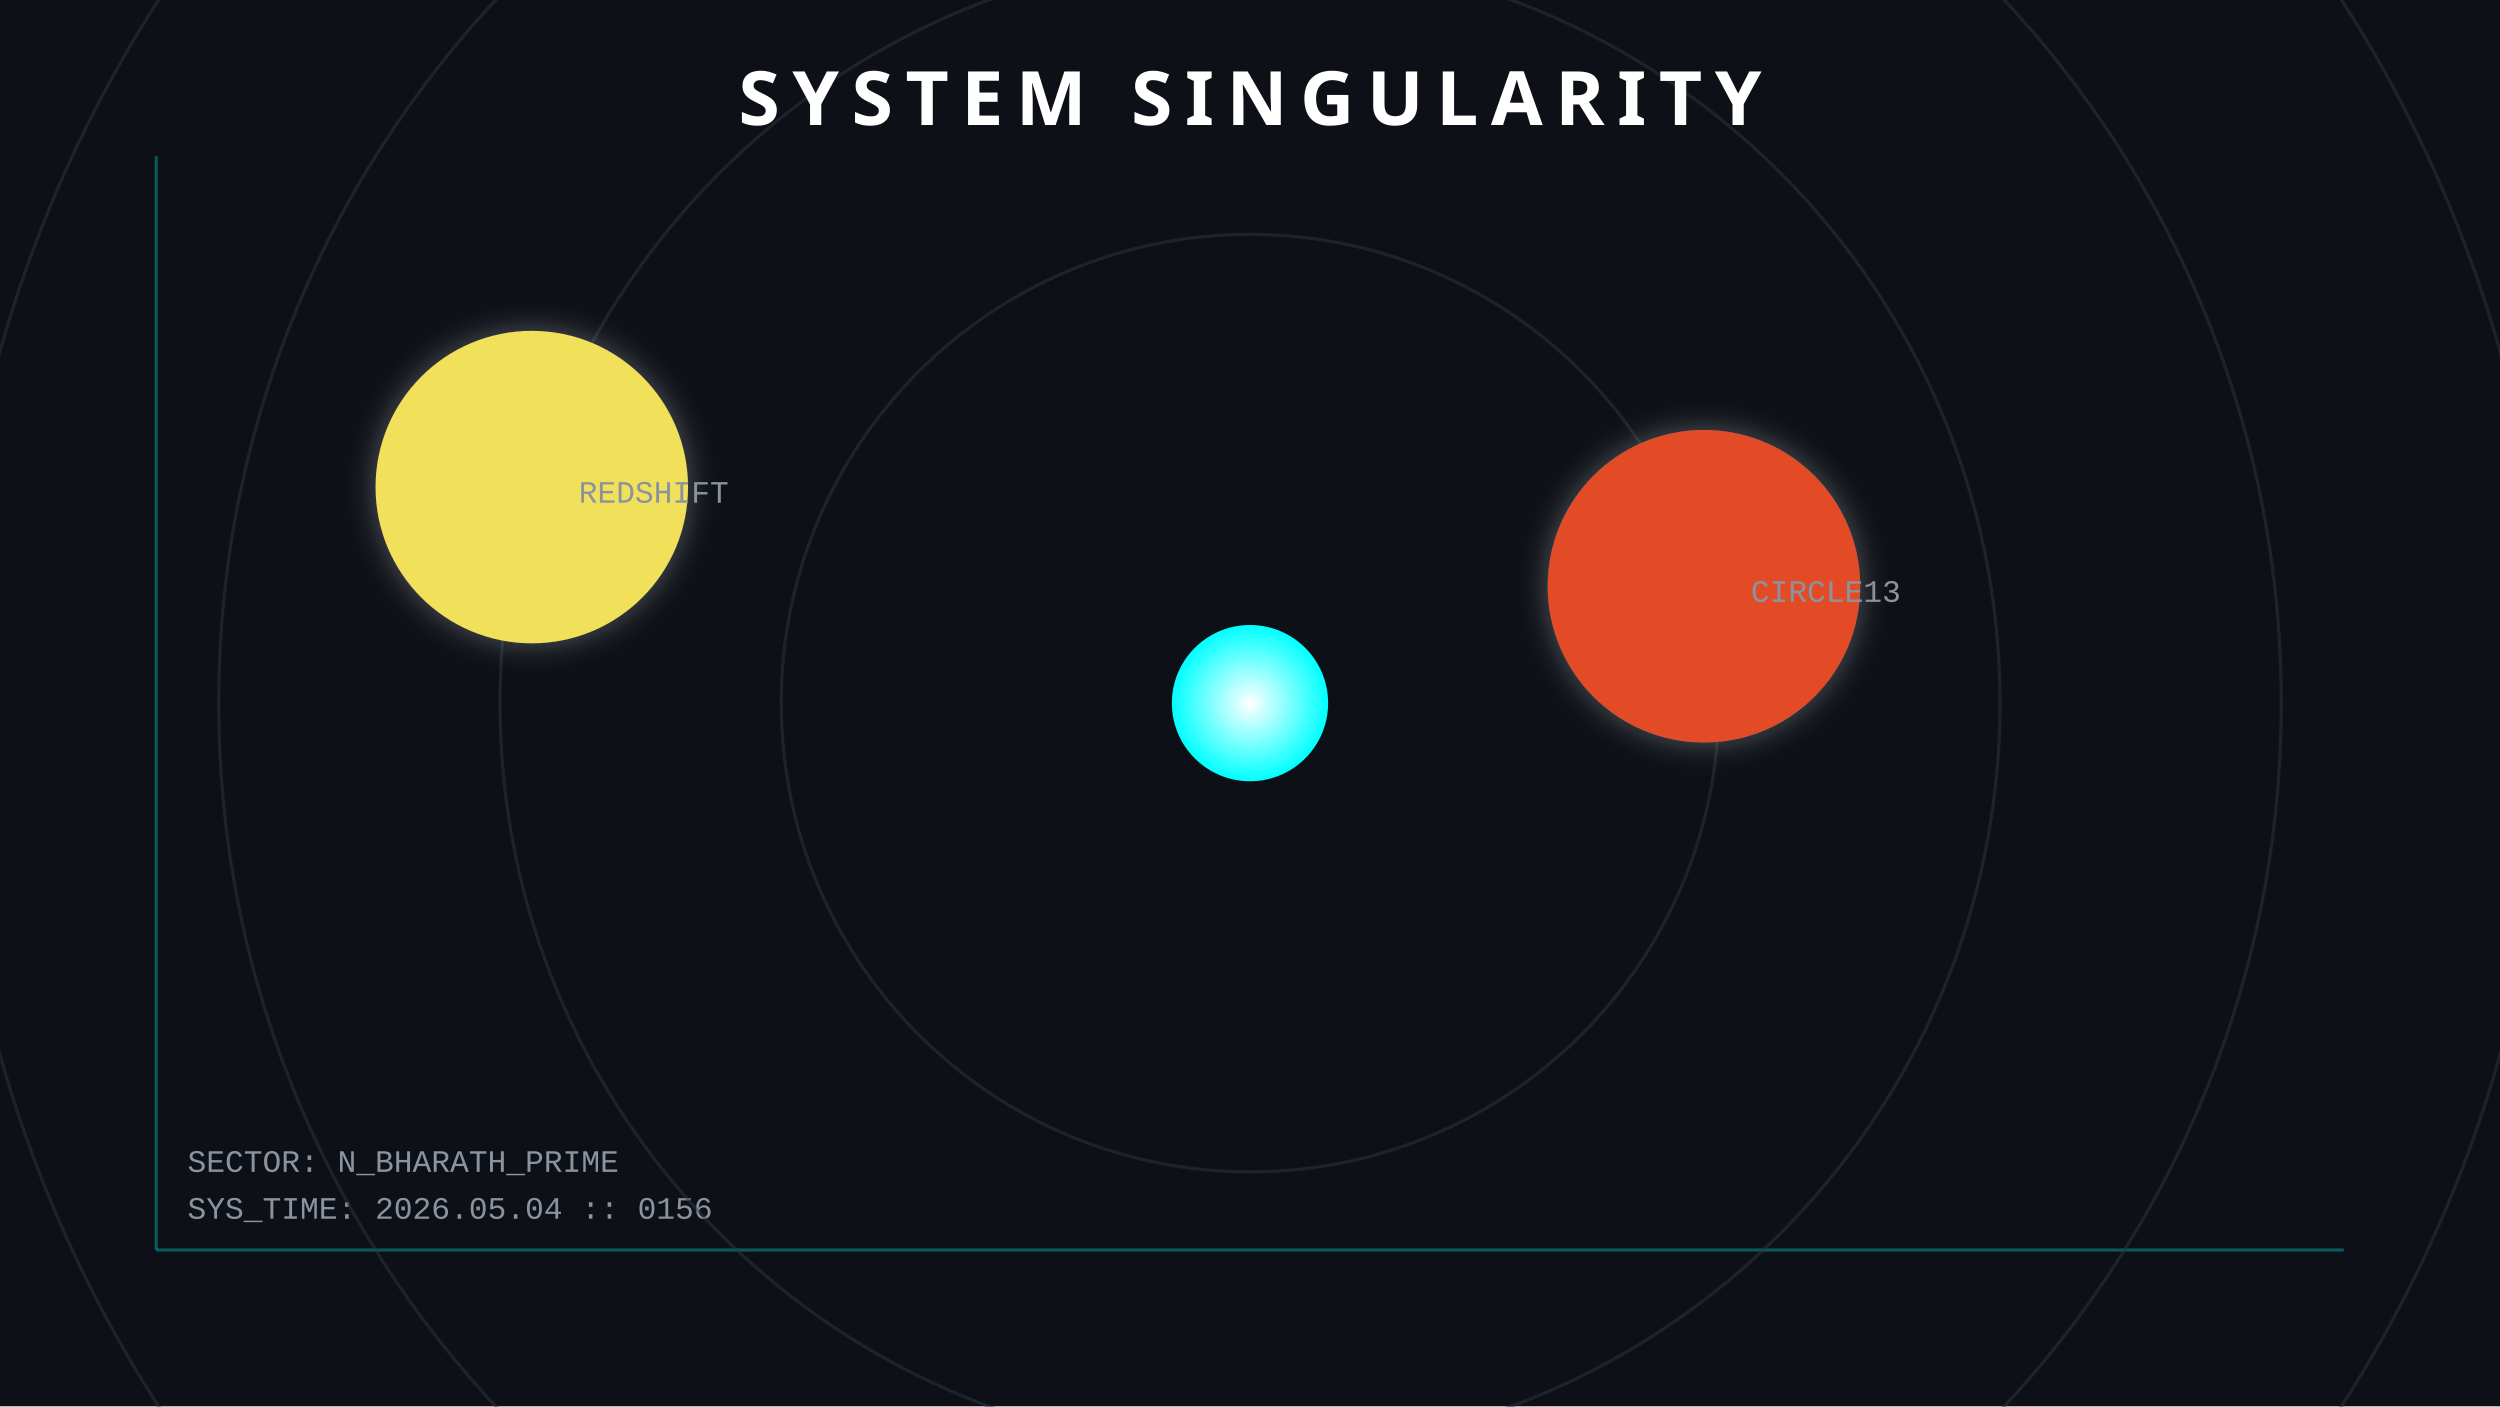
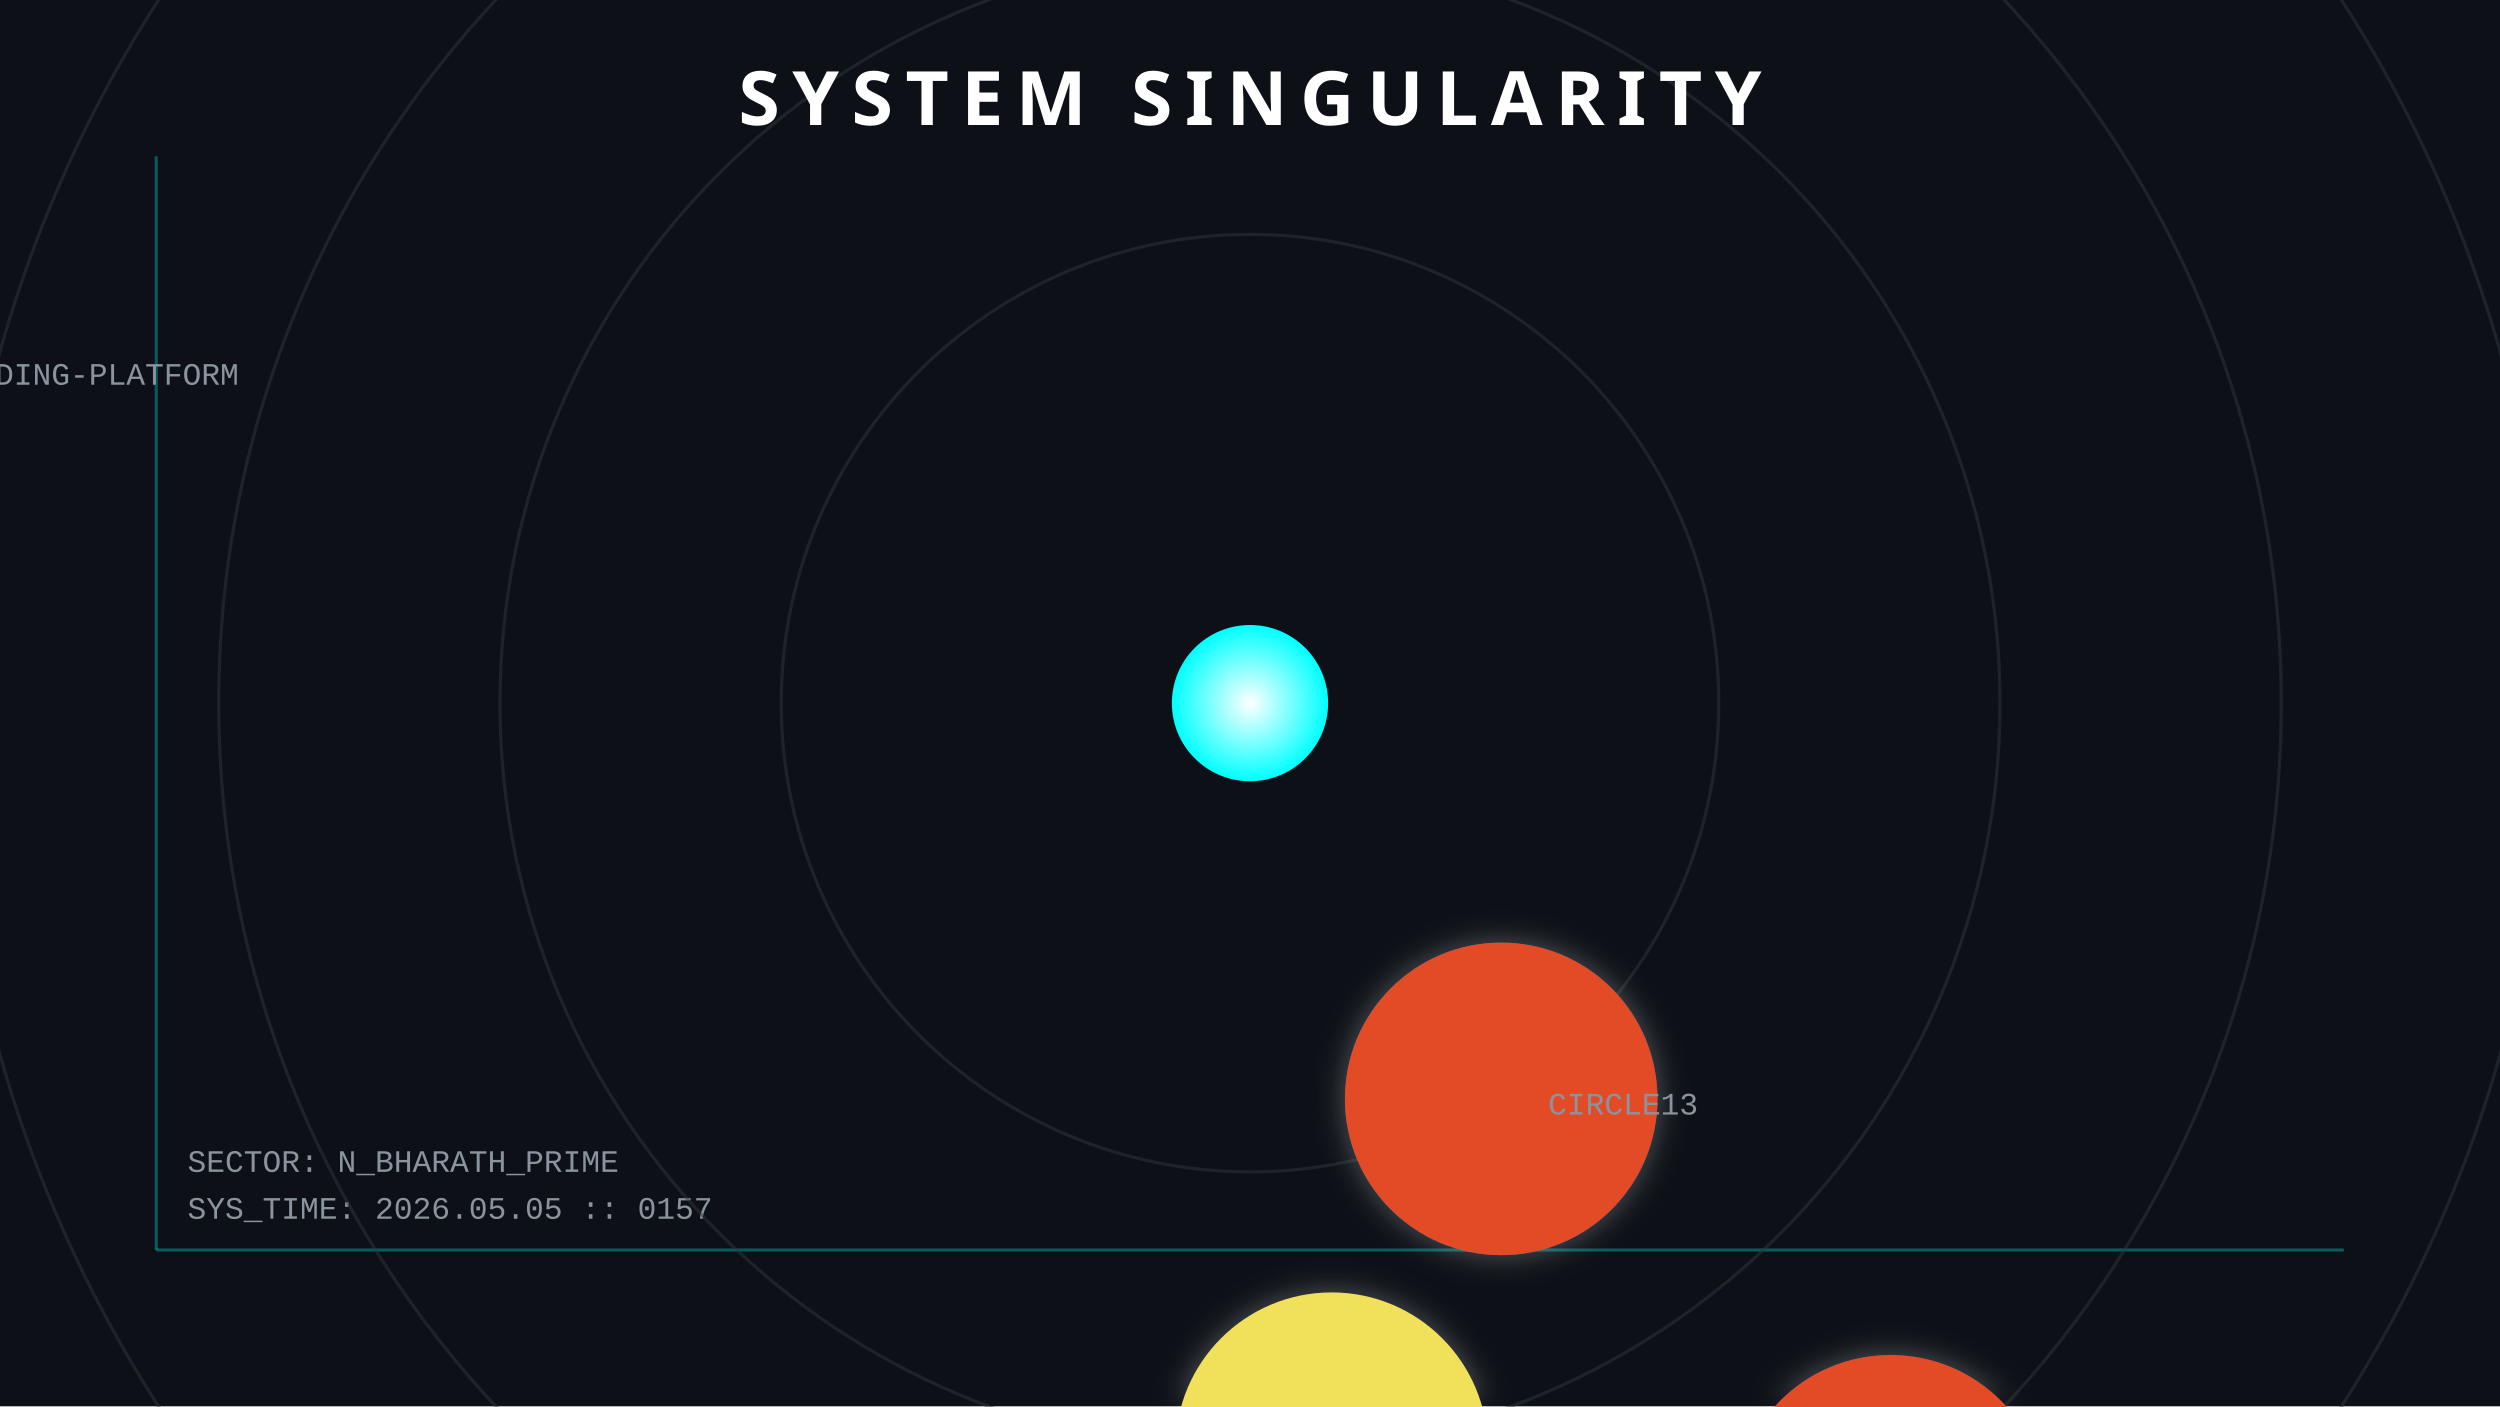
<svg xmlns="http://www.w3.org/2000/svg" width="800" height="450">
  <style>
        .orbit { fill: none; stroke: #30363d; stroke-width: 1; opacity: 0.5; }
        .planet { filter: drop-shadow(0 0 5px rgba(255,255,255,0.3)); }
        .text { font-family: 'Courier New', monospace; fill: #8b949e; font-size: 10px; }
        .title { font-family: sans-serif; fill: white; font-weight: bold; font-size: 24px; letter-spacing: 4px; }
        .hud-line { stroke: #00ffff; stroke-width: 1; opacity: 0.3; }
        
        /* ANIMATIONS */
        @keyframes pulse { 0% { r: 25; opacity: 0.8; } 50% { r: 30; opacity: 0.4; } 100% { r: 25; opacity: 0.8; } }
        .sun { animation: pulse 4s infinite; }
    </style>
  <rect width="100%" height="100%" fill="#0d1117" />
  <line x1="50" y1="50" x2="50" y2="400" class="hud-line" />
  <line x1="50" y1="400" x2="750" y2="400" class="hud-line" />
-   <text x="60" y="390" class="text">SYS_TIME: 2026.05.04 :: 0156</text>
+   <text x="60" y="390" class="text">SYS_TIME: 2026.05.05 :: 0157</text>
  <text x="60" y="375" class="text">SECTOR: N_BHARATH_PRIME</text>
  <circle cx="400" cy="225" r="25" fill="url(#grad1)" class="sun" />
  <defs>
    <radialGradient id="grad1" cx="50%" cy="50%" r="50%" fx="50%" fy="50%">
      <stop offset="0%" style="stop-color:white;stop-opacity:1" />
      <stop offset="100%" style="stop-color:#00ffff;stop-opacity:1" />
    </radialGradient>
  </defs>
  <circle cx="400" cy="225" r="150.0" class="orbit" />
-   <circle cx="545.261" cy="187.593" r="50" fill="#e34c26" class="planet" />
-   <text x="560.261" y="192.593" class="text" fill="white">CIRCLE13</text>
+   <circle cx="480.385" cy="351.642" r="50" fill="#e34c26" class="planet" />
+   <text x="495.385" y="356.642" class="text" fill="white">CIRCLE13</text>
  <circle cx="400" cy="225" r="240.0" class="orbit" />
-   <circle cx="170.172" cy="155.869" r="50" fill="#f1e05a" class="planet" />
-   <text x="185.172" y="160.869" class="text" fill="white">REDSHIFT</text>
+   <circle cx="426.121" cy="463.574" r="50" fill="#f1e05a" class="planet" />
+   <text x="441.121" y="468.574" class="text" fill="white">REDSHIFT</text>
  <circle cx="400" cy="225" r="330.0" class="orbit" />
-   <circle cx="502.826" cy="-88.571" r="50" fill="#e34c26" class="planet" />
-   <text x="517.826" y="-83.571" class="text" fill="white">ALVRYN-AI</text>
+   <circle cx="604.983" cy="483.616" r="50" fill="#e34c26" class="planet" />
+   <text x="619.983" y="488.616" class="text" fill="white">ALVRYN-AI</text>
  <circle cx="400" cy="225" r="415.422" class="orbit" />
-   <circle cx="319.726" cy="-182.592" r="46.948" fill="#f1e05a" class="planet" />
-   <text x="334.726" y="-177.592" class="text" fill="white">DRIFT-CIRCLE13</text>
+   <circle cx="85.953" cy="-46.937" r="46.948" fill="#f1e05a" class="planet" />
+   <text x="100.953" y="-41.937" class="text" fill="white">DRIFT-CIRCLE13</text>
  <circle cx="400" cy="225" r="461.81" class="orbit" />
-   <circle cx="750.32" cy="-75.905" r="20.925" fill="#2b7489" class="planet" />
-   <text x="765.32" y="-70.905" class="text" fill="white">DSATM-EXAM-SYSTEM-</text>
-   <circle cx="400" cy="225" r="504.915" class="orbit" />
-   <circle cx="715.418" cy="619.272" r="18.737" fill="#8b949e" class="planet" />
-   <text x="730.418" y="624.272" class="text" fill="white">NBHARATH1306</text>
-   <circle cx="400" cy="225" r="547.148" class="orbit" />
-   <circle cx="-86.003" cy="-26.34" r="18.155" fill="#e34c26" class="planet" />
-   <text x="-71.003" y="-21.34" class="text" fill="white">WEBSITE-EQUDATOR-TRADING-PLATFORM</text>
-   <circle cx="400" cy="225" r="577.98" class="orbit" />
-   <circle cx="500.891" cy="794.106" r="10.555" fill="#8b949e" class="planet" />
-   <text x="515.891" y="799.106" class="text" fill="white">FLASK</text>
-   <circle cx="400" cy="225" r="608.253" class="orbit" />
-   <circle cx="722.879" cy="740.481" r="10.182" fill="#8b949e" class="planet" />
-   <text x="737.879" y="745.481" class="text" fill="white">HCF-INTERNSHIP</text>
-   <circle cx="400" cy="225" r="637.122" class="orbit" />
-   <circle cx="-95.709" cy="625.246" r="9.246" fill="#8b949e" class="planet" />
+   <circle cx="830.718" cy="58.418" r="20.925" fill="#2b7489" class="planet" />
+   <text x="845.718" y="63.418" class="text" fill="white">DSATM-EXAM-SYSTEM-</text>
+   <circle cx="400" cy="225" r="504.917" class="orbit" />
+   <circle cx="761.953" cy="577.038" r="18.738" fill="#8b949e" class="planet" />
+   <text x="776.953" y="582.038" class="text" fill="white">NBHARATH1306</text>
+   <circle cx="400" cy="225" r="547.149" class="orbit" />
+   <circle cx="-136.608" cy="118.119" r="18.155" fill="#e34c26" class="planet" />
+   <text x="-121.608" y="123.119" class="text" fill="white">WEBSITE-EQUDATOR-TRADING-PLATFORM</text>
+   <circle cx="400" cy="225" r="577.981" class="orbit" />
+   <circle cx="-108.825" cy="499.153" r="10.555" fill="#8b949e" class="planet" />
+   <text x="-93.825" y="504.153" class="text" fill="white">FLASK</text>
+   <circle cx="400" cy="225" r="608.255" class="orbit" />
+   <circle cx="387.425" cy="833.125" r="10.182" fill="#8b949e" class="planet" />
+   <text x="402.425" y="838.125" class="text" fill="white">HCF-INTERNSHIP</text>
+   <circle cx="400" cy="225" r="637.124" class="orbit" />
+   <circle cx="-133.894" cy="572.684" r="9.246" fill="#8b949e" class="planet" />
  <text x="400" y="40" text-anchor="middle" class="title">SYSTEM SINGULARITY</text>
</svg>
